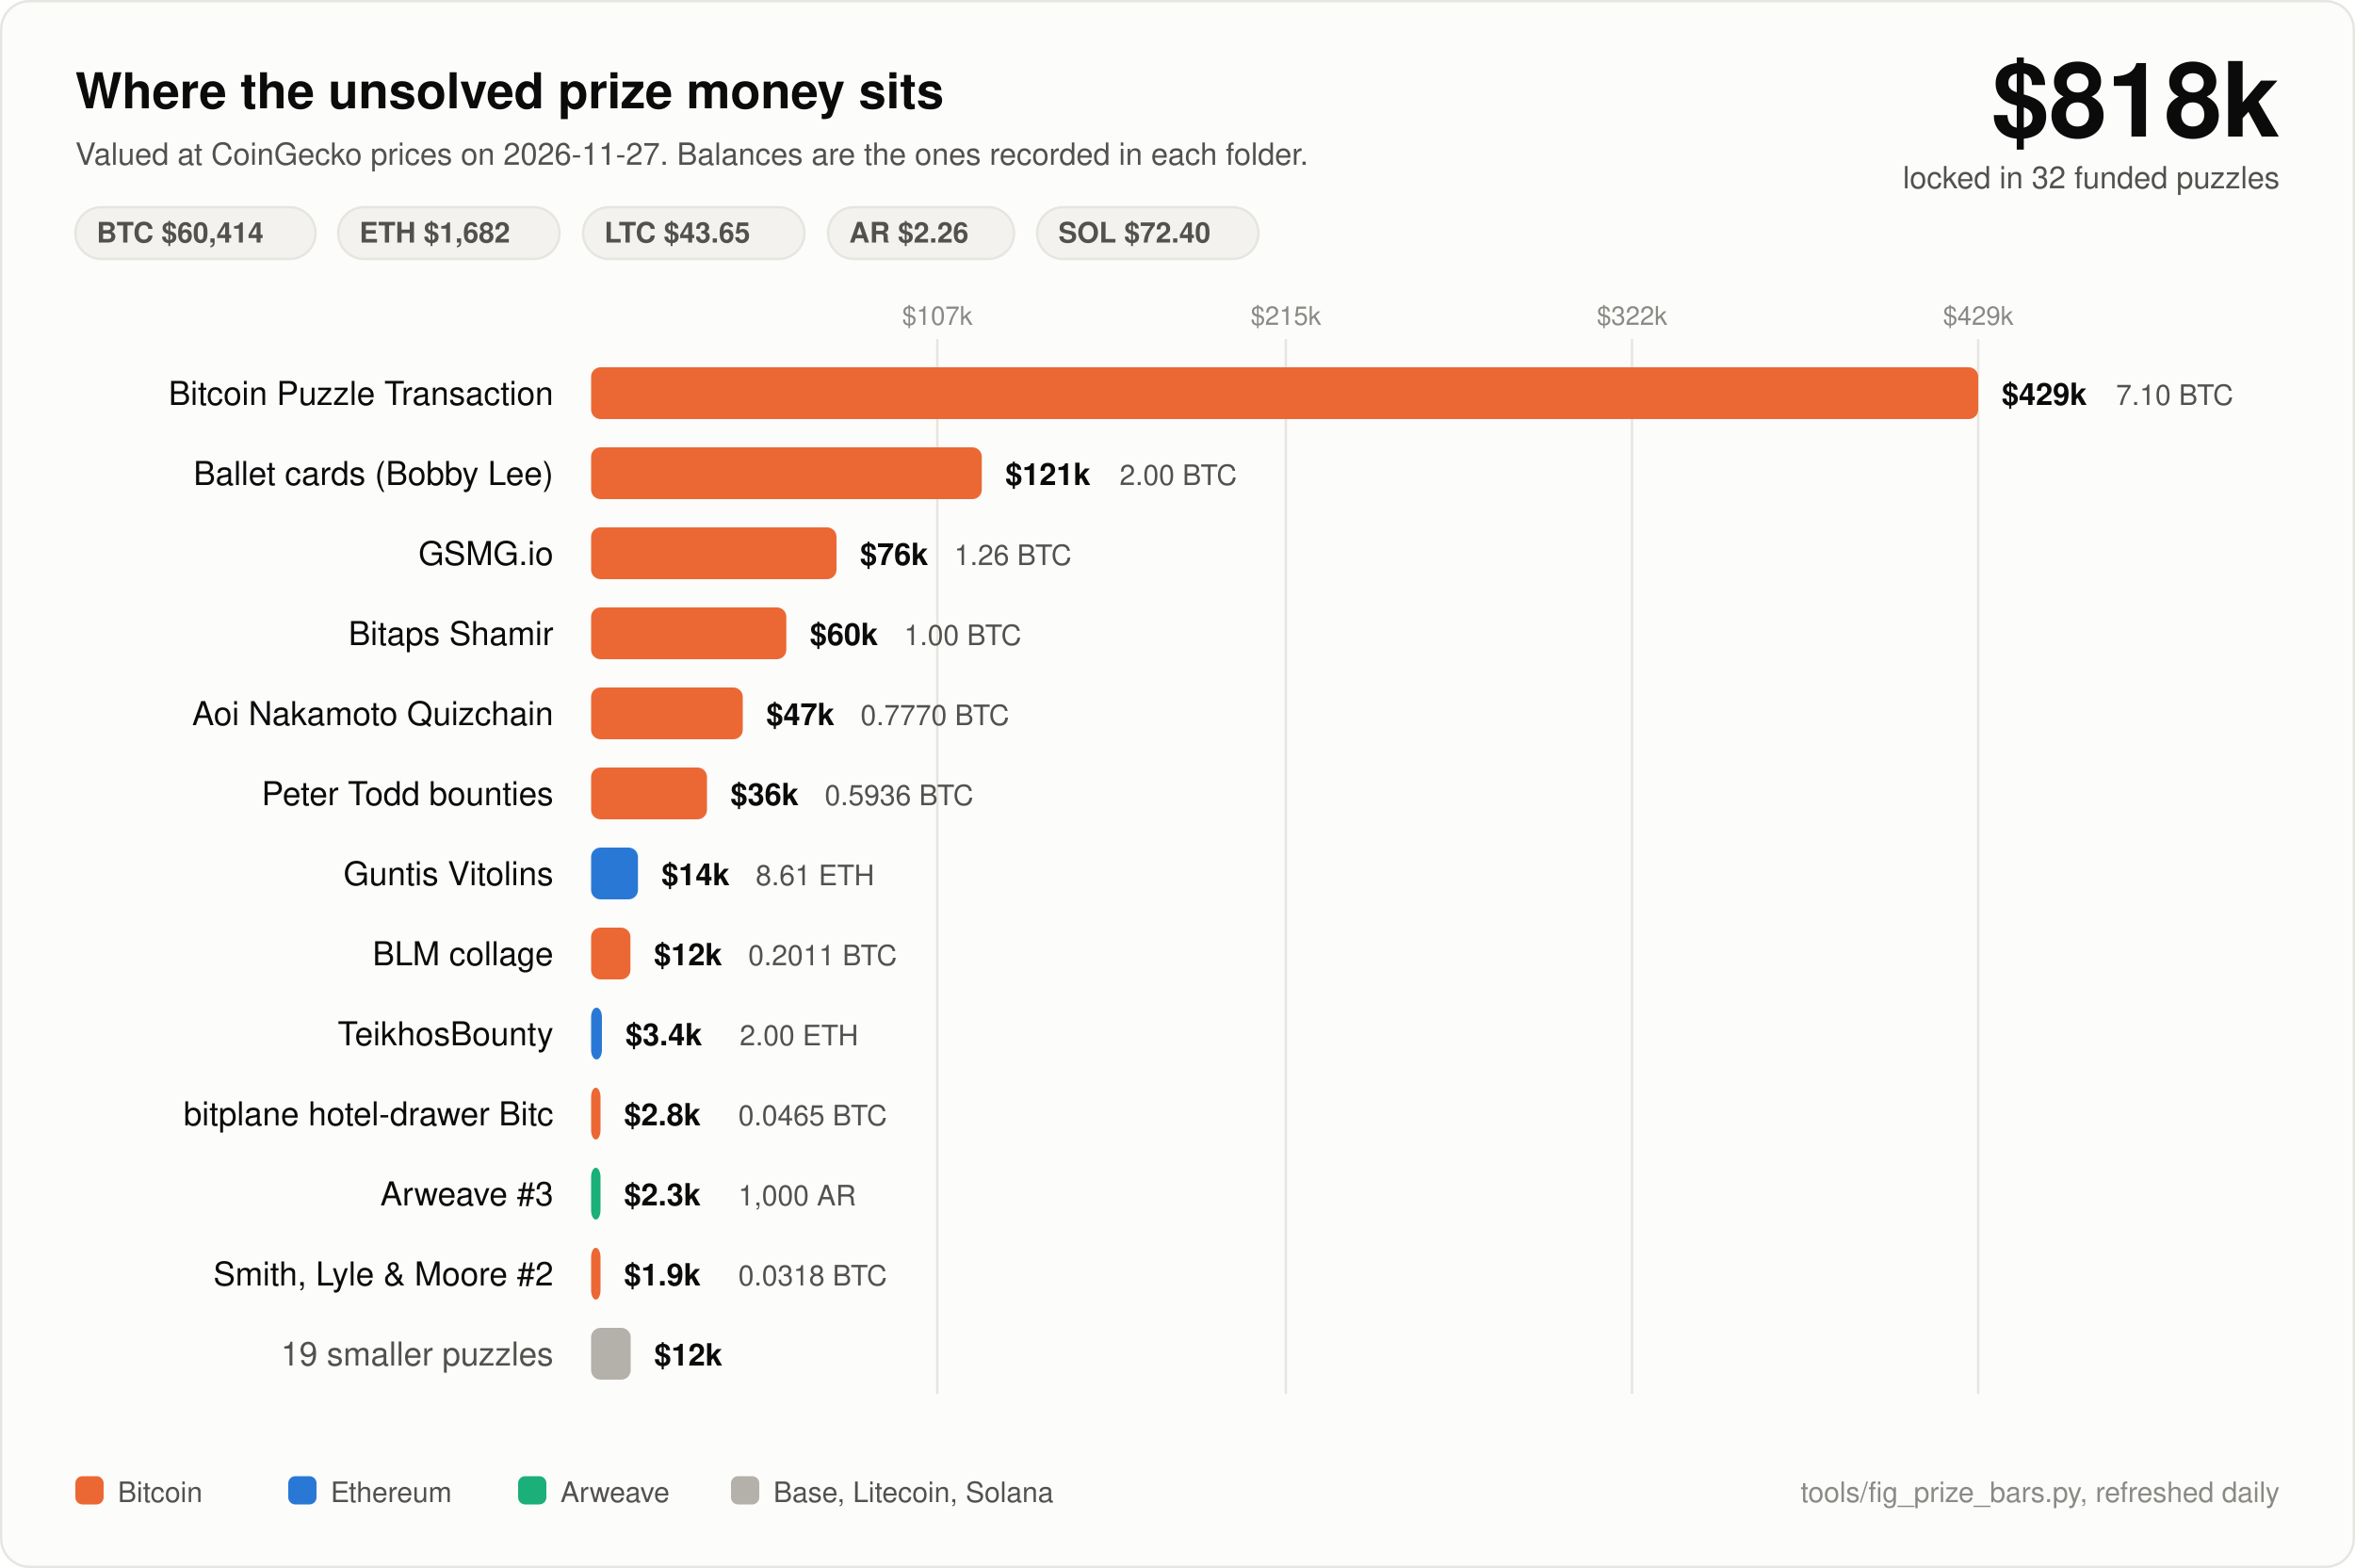
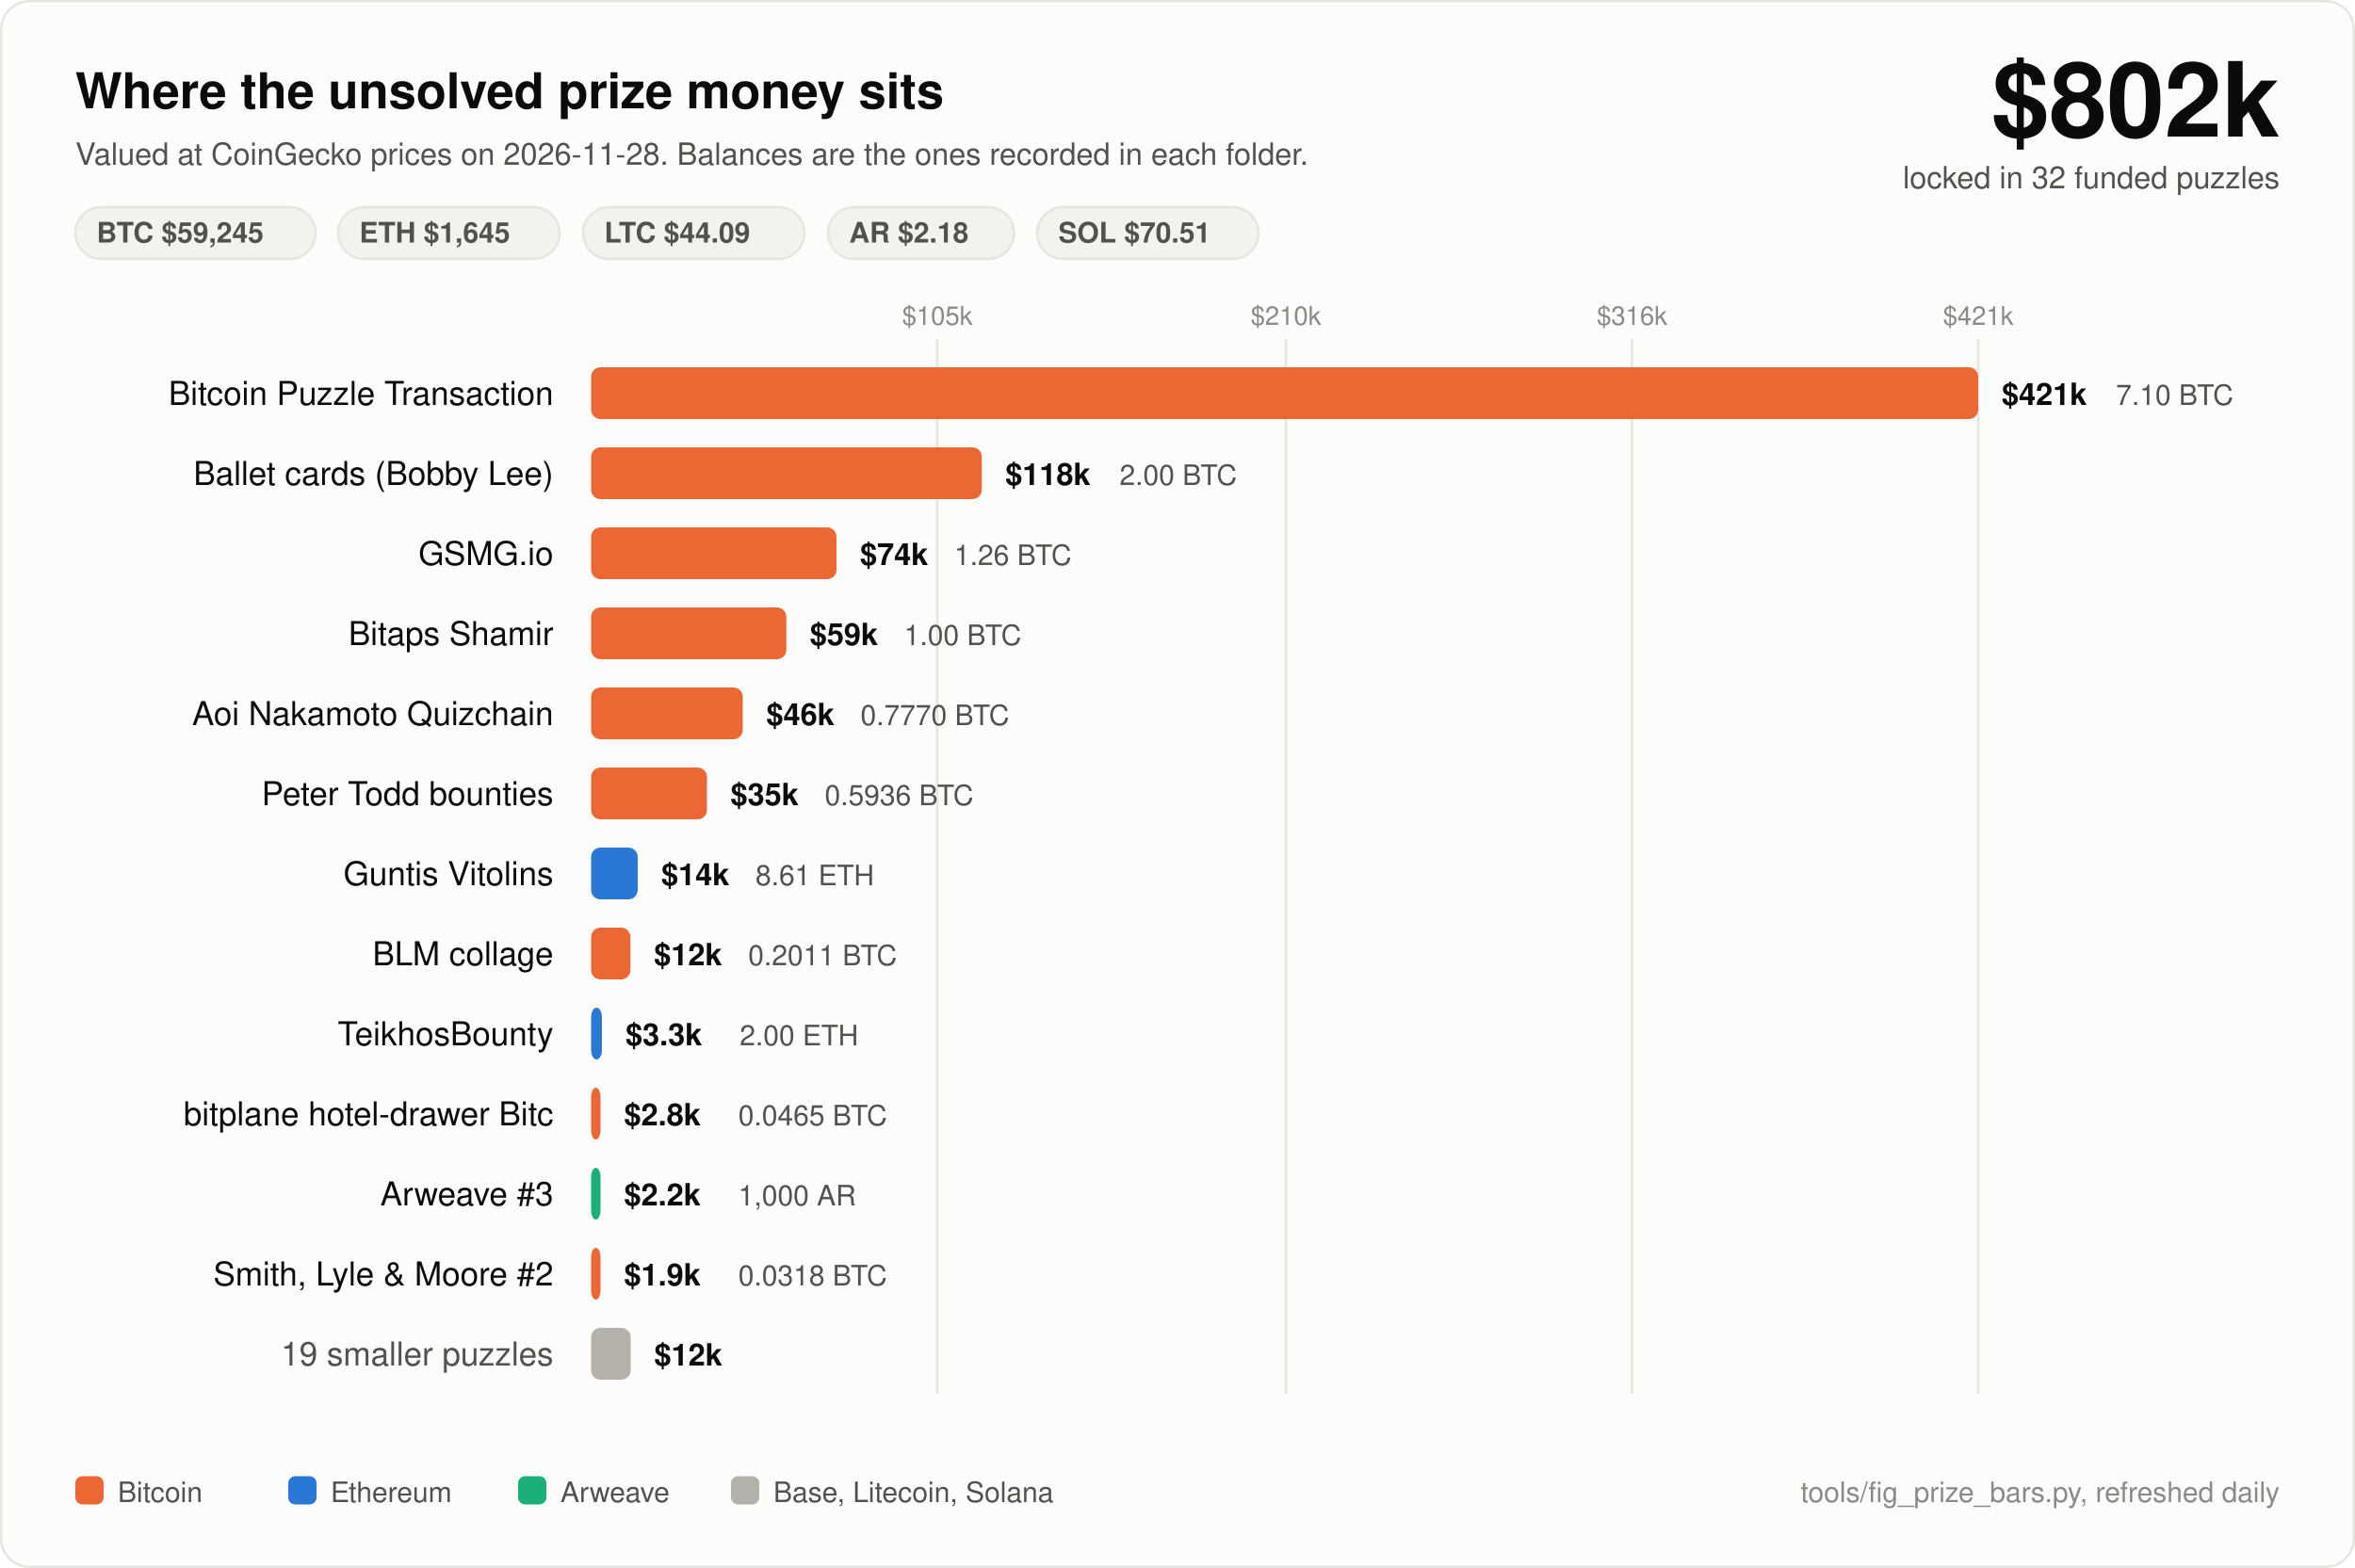
<svg xmlns="http://www.w3.org/2000/svg" width="1000" height="666" viewBox="0 0 1000 666" font-family="ui-sans-serif, -apple-system, Segoe UI, Helvetica, Arial, sans-serif">
  <rect x="0.5" y="0.5" width="999" height="665" rx="12" fill="#fcfcfb" stroke="#e6e5e0" />
  <text x="32" y="46" fill="#0b0b0b" font-size="21" font-weight="700">Where the unsolved prize money sits</text>
-   <text x="32" y="70" fill="#52514e" font-size="13">Valued at CoinGecko prices on 2026-11-27. Balances are the ones recorded in each folder.</text>
-   <text x="968" y="58" fill="#0b0b0b" font-size="44" font-weight="700" text-anchor="end">$818k</text>
+   <text x="32" y="70" fill="#52514e" font-size="13">Valued at CoinGecko prices on 2026-11-28. Balances are the ones recorded in each folder.</text>
+   <text x="968" y="58" fill="#0b0b0b" font-size="44" font-weight="700" text-anchor="end">$802k</text>
  <text x="968" y="80" fill="#52514e" font-size="13" text-anchor="end">locked in 32 funded puzzles</text>
  <rect x="32" y="88" width="102" height="22" rx="11" fill="#f3f2ee" stroke="#e6e5e0" />
-   <text x="41" y="103" fill="#52514e" font-size="12" font-weight="600">BTC $60,414</text>
+   <text x="41" y="103" fill="#52514e" font-size="12" font-weight="600">BTC $59,245</text>
  <rect x="143.6" y="88" width="94" height="22" rx="11" fill="#f3f2ee" stroke="#e6e5e0" />
-   <text x="152.6" y="103" fill="#52514e" font-size="12" font-weight="600">ETH $1,682</text>
+   <text x="152.6" y="103" fill="#52514e" font-size="12" font-weight="600">ETH $1,645</text>
  <rect x="247.6" y="88" width="94" height="22" rx="11" fill="#f3f2ee" stroke="#e6e5e0" />
-   <text x="256.6" y="103" fill="#52514e" font-size="12" font-weight="600">LTC $43.65</text>
+   <text x="256.6" y="103" fill="#52514e" font-size="12" font-weight="600">LTC $44.09</text>
  <rect x="351.6" y="88" width="79" height="22" rx="11" fill="#f3f2ee" stroke="#e6e5e0" />
-   <text x="360.6" y="103" fill="#52514e" font-size="12" font-weight="600">AR $2.26</text>
+   <text x="360.6" y="103" fill="#52514e" font-size="12" font-weight="600">AR $2.18</text>
  <rect x="440.4" y="88" width="94" height="22" rx="11" fill="#f3f2ee" stroke="#e6e5e0" />
-   <text x="449.4" y="103" fill="#52514e" font-size="12" font-weight="600">SOL $72.40</text>
+   <text x="449.4" y="103" fill="#52514e" font-size="12" font-weight="600">SOL $70.51</text>
  <line x1="398" y1="144" x2="398" y2="592" stroke="#e6e5e0" stroke-width="1" />
-   <text x="398" y="138" fill="#8a8985" font-size="11" text-anchor="middle">$107k</text>
+   <text x="398" y="138" fill="#8a8985" font-size="11" text-anchor="middle">$105k</text>
  <line x1="546" y1="144" x2="546" y2="592" stroke="#e6e5e0" stroke-width="1" />
-   <text x="546" y="138" fill="#8a8985" font-size="11" text-anchor="middle">$215k</text>
+   <text x="546" y="138" fill="#8a8985" font-size="11" text-anchor="middle">$210k</text>
  <line x1="693" y1="144" x2="693" y2="592" stroke="#e6e5e0" stroke-width="1" />
-   <text x="693" y="138" fill="#8a8985" font-size="11" text-anchor="middle">$322k</text>
+   <text x="693" y="138" fill="#8a8985" font-size="11" text-anchor="middle">$316k</text>
  <line x1="840" y1="144" x2="840" y2="592" stroke="#e6e5e0" stroke-width="1" />
-   <text x="840" y="138" fill="#8a8985" font-size="11" text-anchor="middle">$429k</text>
+   <text x="840" y="138" fill="#8a8985" font-size="11" text-anchor="middle">$421k</text>
  <text x="235" y="172" fill="#0b0b0b" font-size="14" text-anchor="end">Bitcoin Puzzle Transaction</text>
  <rect x="251" y="156" width="589.0" height="22" rx="4" fill="#eb6834" />
-   <text x="850.0" y="172" fill="#0b0b0b" font-size="13" font-weight="600">$429k</text>
+   <text x="850.0" y="172" fill="#0b0b0b" font-size="13" font-weight="600">$421k</text>
  <text x="898.5" y="172" fill="#52514e" font-size="12">7.10 BTC</text>
  <text x="235" y="206" fill="#0b0b0b" font-size="14" text-anchor="end">Ballet cards (Bobby Lee)</text>
  <rect x="251" y="190" width="165.9" height="22" rx="4" fill="#eb6834" />
-   <text x="426.9" y="206" fill="#0b0b0b" font-size="13" font-weight="600">$121k</text>
+   <text x="426.9" y="206" fill="#0b0b0b" font-size="13" font-weight="600">$118k</text>
  <text x="475.4" y="206" fill="#52514e" font-size="12">2.00 BTC</text>
  <text x="235" y="240" fill="#0b0b0b" font-size="14" text-anchor="end">GSMG.io</text>
  <rect x="251" y="224" width="104.2" height="22" rx="4" fill="#eb6834" />
-   <text x="365.2" y="240" fill="#0b0b0b" font-size="13" font-weight="600">$76k</text>
+   <text x="365.2" y="240" fill="#0b0b0b" font-size="13" font-weight="600">$74k</text>
  <text x="405.2" y="240" fill="#52514e" font-size="12">1.26 BTC</text>
  <text x="235" y="274" fill="#0b0b0b" font-size="14" text-anchor="end">Bitaps Shamir</text>
  <rect x="251" y="258" width="82.9" height="22" rx="4" fill="#eb6834" />
-   <text x="343.9" y="274" fill="#0b0b0b" font-size="13" font-weight="600">$60k</text>
+   <text x="343.9" y="274" fill="#0b0b0b" font-size="13" font-weight="600">$59k</text>
  <text x="383.9" y="274" fill="#52514e" font-size="12">1.00 BTC</text>
  <text x="235" y="308" fill="#0b0b0b" font-size="14" text-anchor="end">Aoi Nakamoto Quizchain</text>
  <rect x="251" y="292" width="64.4" height="22" rx="4" fill="#eb6834" />
-   <text x="325.4" y="308" fill="#0b0b0b" font-size="13" font-weight="600">$47k</text>
+   <text x="325.4" y="308" fill="#0b0b0b" font-size="13" font-weight="600">$46k</text>
  <text x="365.4" y="308" fill="#52514e" font-size="12">0.7770 BTC</text>
  <text x="235" y="342" fill="#0b0b0b" font-size="14" text-anchor="end">Peter Todd bounties</text>
  <rect x="251" y="326" width="49.2" height="22" rx="4" fill="#eb6834" />
-   <text x="310.2" y="342" fill="#0b0b0b" font-size="13" font-weight="600">$36k</text>
+   <text x="310.2" y="342" fill="#0b0b0b" font-size="13" font-weight="600">$35k</text>
  <text x="350.2" y="342" fill="#52514e" font-size="12">0.5936 BTC</text>
  <text x="235" y="376" fill="#0b0b0b" font-size="14" text-anchor="end">Guntis Vitolins</text>
-   <rect x="251" y="360" width="19.9" height="22" rx="4" fill="#2a78d6" />
-   <text x="280.9" y="376" fill="#0b0b0b" font-size="13" font-weight="600">$14k</text>
-   <text x="320.9" y="376" fill="#52514e" font-size="12">8.61 ETH</text>
+   <rect x="251" y="360" width="19.8" height="22" rx="4" fill="#2a78d6" />
+   <text x="280.8" y="376" fill="#0b0b0b" font-size="13" font-weight="600">$14k</text>
+   <text x="320.8" y="376" fill="#52514e" font-size="12">8.61 ETH</text>
  <text x="235" y="410" fill="#0b0b0b" font-size="14" text-anchor="end">BLM collage</text>
  <rect x="251" y="394" width="16.7" height="22" rx="4" fill="#eb6834" />
  <text x="277.7" y="410" fill="#0b0b0b" font-size="13" font-weight="600">$12k</text>
  <text x="317.7" y="410" fill="#52514e" font-size="12">0.2011 BTC</text>
  <text x="235" y="444" fill="#0b0b0b" font-size="14" text-anchor="end">TeikhosBounty</text>
  <rect x="251" y="428" width="4.6" height="22" rx="4" fill="#2a78d6" />
-   <text x="265.6" y="444" fill="#0b0b0b" font-size="13" font-weight="600">$3.4k</text>
+   <text x="265.6" y="444" fill="#0b0b0b" font-size="13" font-weight="600">$3.3k</text>
  <text x="314.1" y="444" fill="#52514e" font-size="12">2.00 ETH</text>
  <text x="235" y="478" fill="#0b0b0b" font-size="14" text-anchor="end">bitplane hotel-drawer Bitc</text>
  <rect x="251" y="462" width="4.0" height="22" rx="4" fill="#eb6834" />
  <text x="265.0" y="478" fill="#0b0b0b" font-size="13" font-weight="600">$2.8k</text>
  <text x="313.5" y="478" fill="#52514e" font-size="12">0.0465 BTC</text>
  <text x="235" y="512" fill="#0b0b0b" font-size="14" text-anchor="end">Arweave #3</text>
  <rect x="251" y="496" width="4.0" height="22" rx="4" fill="#1baf7a" />
-   <text x="265.0" y="512" fill="#0b0b0b" font-size="13" font-weight="600">$2.3k</text>
+   <text x="265.0" y="512" fill="#0b0b0b" font-size="13" font-weight="600">$2.2k</text>
  <text x="313.5" y="512" fill="#52514e" font-size="12">1,000 AR</text>
  <text x="235" y="546" fill="#0b0b0b" font-size="14" text-anchor="end">Smith, Lyle &amp; Moore #2</text>
  <rect x="251" y="530" width="4.0" height="22" rx="4" fill="#eb6834" />
  <text x="265.0" y="546" fill="#0b0b0b" font-size="13" font-weight="600">$1.9k</text>
  <text x="313.5" y="546" fill="#52514e" font-size="12">0.0318 BTC</text>
  <text x="235" y="580" fill="#52514e" font-size="14" text-anchor="end">19 smaller puzzles</text>
  <rect x="251" y="564" width="16.8" height="22" rx="4" fill="#b3b1aa" />
  <text x="277.8" y="580" fill="#0b0b0b" font-size="13" font-weight="600">$12k</text>
  <rect x="32" y="627" width="12" height="12" rx="3" fill="#eb6834" />
  <text x="50" y="638" fill="#52514e" font-size="12">Bitcoin</text>
  <rect x="122.4" y="627" width="12" height="12" rx="3" fill="#2a78d6" />
  <text x="140.4" y="638" fill="#52514e" font-size="12">Ethereum</text>
  <rect x="220.0" y="627" width="12" height="12" rx="3" fill="#1baf7a" />
  <text x="238.0" y="638" fill="#52514e" font-size="12">Arweave</text>
  <rect x="310.4" y="627" width="12" height="12" rx="3" fill="#b3b1aa" />
  <text x="328.4" y="638" fill="#52514e" font-size="12">Base, Litecoin, Solana</text>
  <text x="968" y="638" fill="#8a8985" font-size="12" text-anchor="end">tools/fig_prize_bars.py, refreshed daily</text>
</svg>
